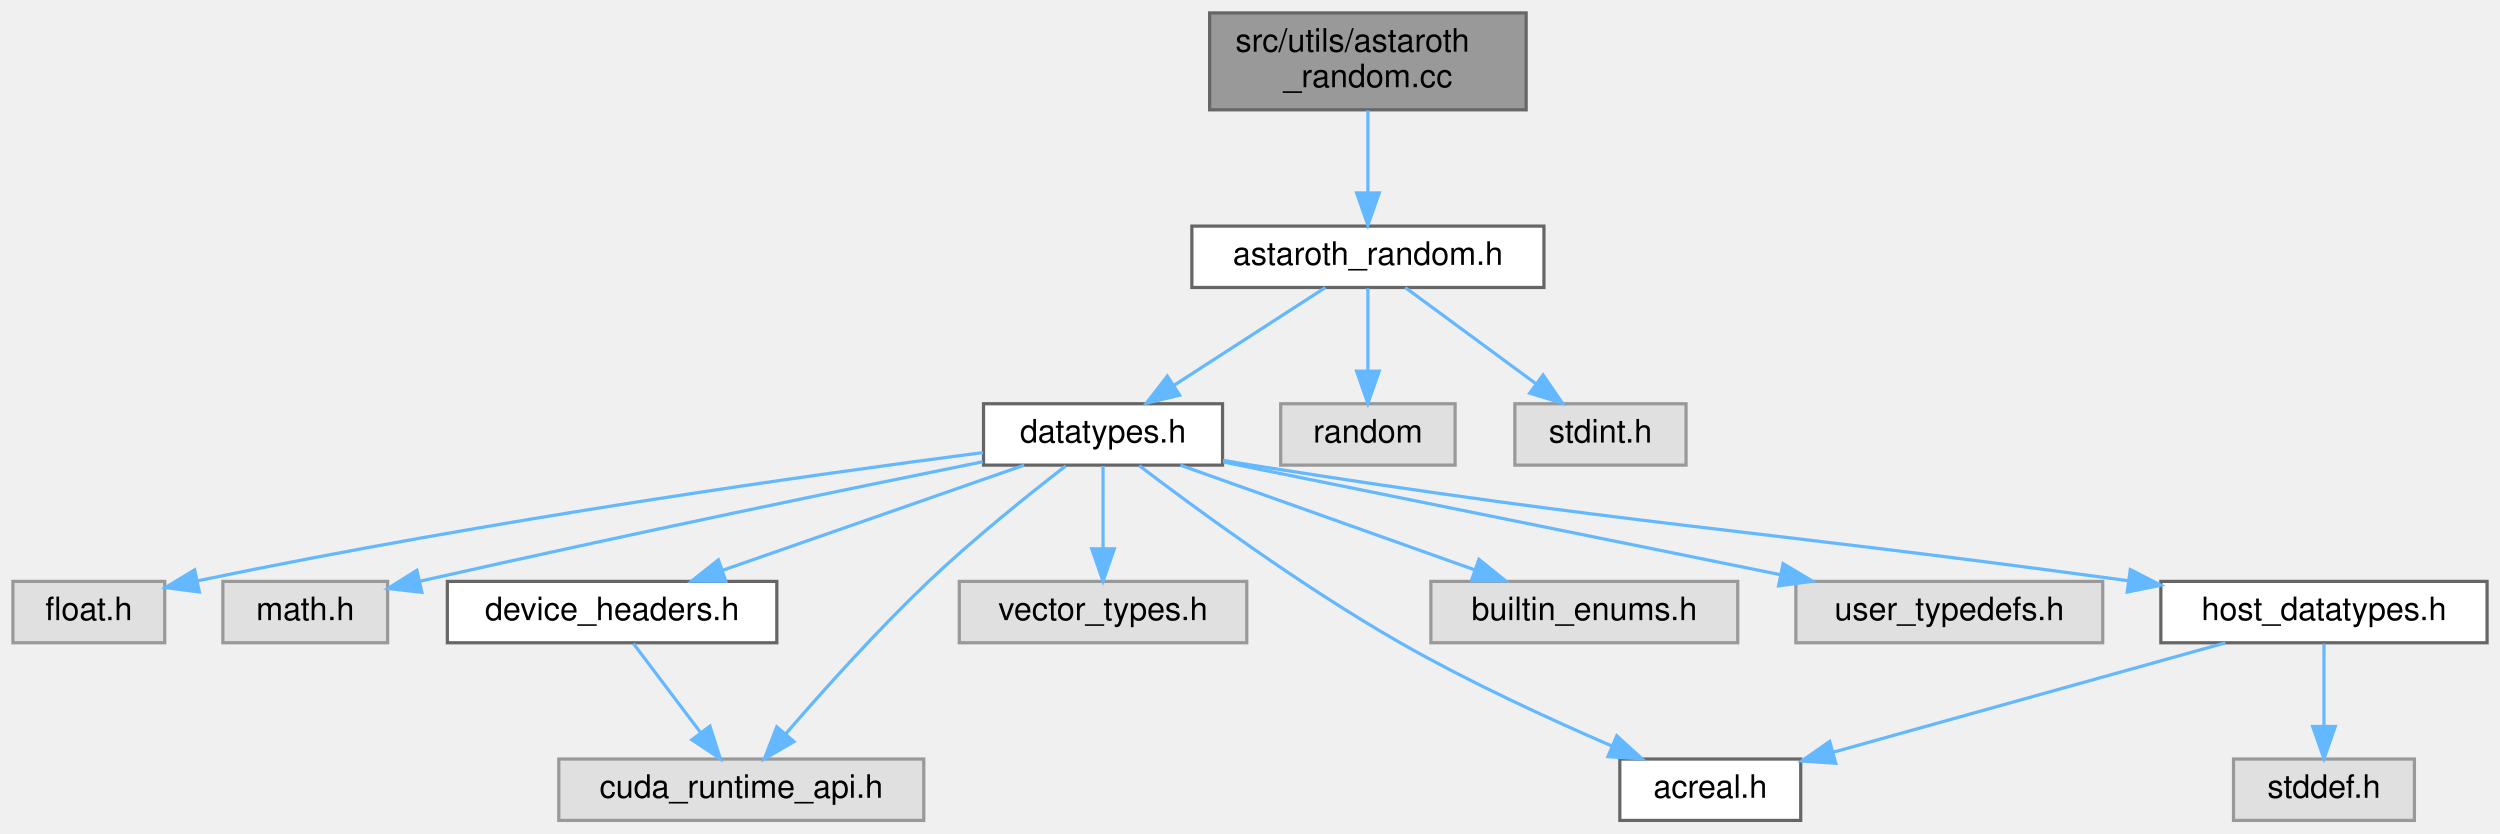
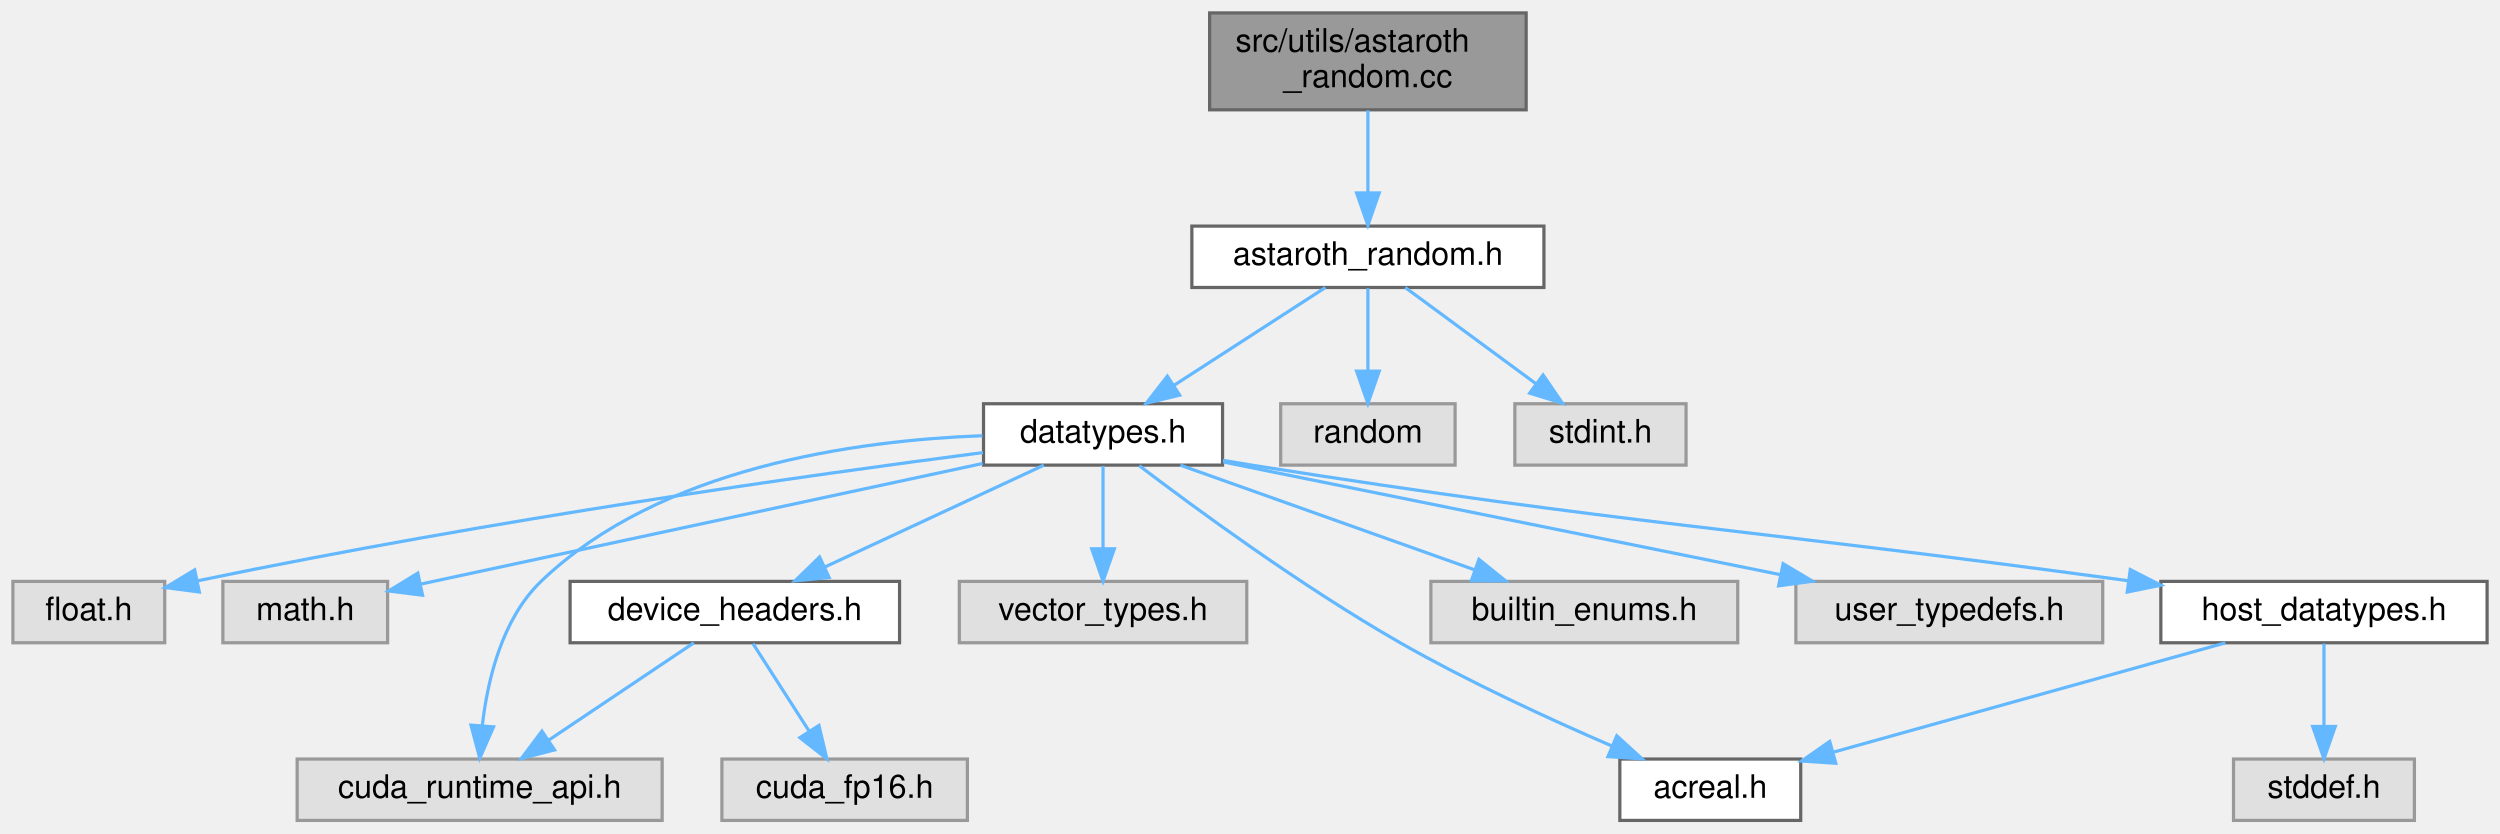
<svg xmlns="http://www.w3.org/2000/svg" xmlns:xlink="http://www.w3.org/1999/xlink" width="774pt" height="258pt" viewBox="0.00 0.00 774.00 258.00">
  <g id="graph0" class="graph" transform="scale(1 1) rotate(0) translate(4 254)">
    <g id="Node000001" class="node">
      <g id="a_Node000001">
        <a xlink:title=" ">
          <polygon fill="#999999" stroke="#666666" points="468.5,-250 370.5,-250 370.5,-220 468.5,-220 468.5,-250" />
          <text text-anchor="start" x="378.5" y="-238" font-family="Helvetica,sans-Serif" font-size="10.00">src/utils/astaroth</text>
          <text text-anchor="middle" x="419.5" y="-227" font-family="Helvetica,sans-Serif" font-size="10.00">_random.cc</text>
        </a>
      </g>
    </g>
    <g id="Node000002" class="node">
      <g id="a_Node000002">
        <a xlink:href="astaroth__random_8h.html" target="_top" xlink:title=" ">
          <polygon fill="white" stroke="#666666" points="474,-184 365,-184 365,-165 474,-165 474,-184" />
          <text text-anchor="middle" x="419.5" y="-172" font-family="Helvetica,sans-Serif" font-size="10.00">astaroth_random.h</text>
        </a>
      </g>
    </g>
    <g id="edge1_Node000001_Node000002" class="edge">
      <g id="a_edge1_Node000001_Node000002">
        <a xlink:title=" ">
          <path fill="none" stroke="#63b8ff" d="M419.5,-219.84C419.5,-212.21 419.5,-202.7 419.5,-194.45" />
          <polygon fill="#63b8ff" stroke="#63b8ff" points="423,-194.27 419.5,-184.27 416,-194.27 423,-194.27" />
        </a>
      </g>
    </g>
    <g id="Node000003" class="node">
      <g id="a_Node000003">
        <a xlink:href="datatypes_8h.html" target="_top" xlink:title=" ">
          <polygon fill="white" stroke="#666666" points="374.5,-129 300.5,-129 300.5,-110 374.5,-110 374.5,-129" />
          <text text-anchor="middle" x="337.5" y="-117" font-family="Helvetica,sans-Serif" font-size="10.00">datatypes.h</text>
        </a>
      </g>
    </g>
    <g id="edge2_Node000002_Node000003" class="edge">
      <g id="a_edge2_Node000002_Node000003">
        <a xlink:title=" ">
          <path fill="none" stroke="#63b8ff" d="M406.33,-164.98C393.73,-156.84 374.5,-144.41 359.56,-134.76" />
          <polygon fill="#63b8ff" stroke="#63b8ff" points="361.21,-131.66 350.91,-129.17 357.41,-137.54 361.21,-131.66" />
        </a>
      </g>
    </g>
-     <g id="Node000014" class="node">
-       <g id="a_Node000014">
+     <g id="Node000015" class="node">
+       <g id="a_Node000015">
        <a xlink:title=" ">
          <polygon fill="#e0e0e0" stroke="#999999" points="446.5,-129 392.5,-129 392.5,-110 446.5,-110 446.5,-129" />
          <text text-anchor="middle" x="419.5" y="-117" font-family="Helvetica,sans-Serif" font-size="10.00">random</text>
        </a>
      </g>
    </g>
-     <g id="edge15_Node000002_Node000014" class="edge">
-       <g id="a_edge15_Node000002_Node000014">
+     <g id="edge16_Node000002_Node000015" class="edge">
+       <g id="a_edge16_Node000002_Node000015">
        <a xlink:title=" ">
          <path fill="none" stroke="#63b8ff" d="M419.5,-164.75C419.5,-157.8 419.5,-147.85 419.5,-139.13" />
          <polygon fill="#63b8ff" stroke="#63b8ff" points="423,-139.09 419.5,-129.09 416,-139.09 423,-139.09" />
        </a>
      </g>
    </g>
-     <g id="Node000015" class="node">
-       <g id="a_Node000015">
+     <g id="Node000016" class="node">
+       <g id="a_Node000016">
        <a xlink:title=" ">
          <polygon fill="#e0e0e0" stroke="#999999" points="518,-129 465,-129 465,-110 518,-110 518,-129" />
          <text text-anchor="middle" x="491.5" y="-117" font-family="Helvetica,sans-Serif" font-size="10.00">stdint.h</text>
        </a>
      </g>
    </g>
-     <g id="edge16_Node000002_Node000015" class="edge">
-       <g id="a_edge16_Node000002_Node000015">
+     <g id="edge17_Node000002_Node000016" class="edge">
+       <g id="a_edge17_Node000002_Node000016">
        <a xlink:title=" ">
          <path fill="none" stroke="#63b8ff" d="M431.07,-164.98C441.92,-157 458.38,-144.88 471.38,-135.31" />
          <polygon fill="#63b8ff" stroke="#63b8ff" points="473.74,-137.92 479.72,-129.17 469.59,-132.28 473.74,-137.92" />
        </a>
      </g>
    </g>
    <g id="Node000004" class="node">
      <g id="a_Node000004">
        <a xlink:title=" ">
          <polygon fill="#e0e0e0" stroke="#999999" points="47,-74 0,-74 0,-55 47,-55 47,-74" />
          <text text-anchor="middle" x="23.5" y="-62" font-family="Helvetica,sans-Serif" font-size="10.00">float.h</text>
        </a>
      </g>
    </g>
    <g id="edge3_Node000003_Node000004" class="edge">
      <g id="a_edge3_Node000003_Node000004">
        <a xlink:title=" ">
          <path fill="none" stroke="#63b8ff" d="M300.32,-113.88C248.02,-107.1 149.57,-93.36 57,-74.15" />
          <polygon fill="#63b8ff" stroke="#63b8ff" points="57.71,-70.72 47.2,-72.09 56.27,-77.57 57.71,-70.72" />
        </a>
      </g>
    </g>
    <g id="Node000005" class="node">
      <g id="a_Node000005">
        <a xlink:title=" ">
          <polygon fill="#e0e0e0" stroke="#999999" points="116,-74 65,-74 65,-55 116,-55 116,-74" />
          <text text-anchor="middle" x="90.5" y="-62" font-family="Helvetica,sans-Serif" font-size="10.00">math.h</text>
        </a>
      </g>
    </g>
    <g id="edge4_Node000003_Node000005" class="edge">
      <g id="a_edge4_Node000003_Node000005">
        <a xlink:title=" ">
-           <path fill="none" stroke="#63b8ff" d="M300.28,-111.05C259.87,-102.89 193.19,-89.18 126.01,-74.06" />
-           <polygon fill="#63b8ff" stroke="#63b8ff" points="126.62,-70.61 116.09,-71.81 125.07,-77.43 126.62,-70.61" />
+           <path fill="none" stroke="#63b8ff" d="M300.25,-110.51C253.14,-100.4 172.59,-83.11 126.22,-73.16" />
+           <polygon fill="#63b8ff" stroke="#63b8ff" points="126.82,-69.71 116.31,-71.04 125.35,-76.56 126.82,-69.71" />
        </a>
      </g>
    </g>
    <g id="Node000006" class="node">
      <g id="a_Node000006">
        <a xlink:href="device__headers_8h.html" target="_top" xlink:title=" ">
-           <polygon fill="white" stroke="#666666" points="236.5,-74 134.5,-74 134.5,-55 236.5,-55 236.5,-74" />
-           <text text-anchor="middle" x="185.5" y="-62" font-family="Helvetica,sans-Serif" font-size="10.00">device_headers.h</text>
+           <polygon fill="white" stroke="#666666" points="274.5,-74 172.5,-74 172.5,-55 274.5,-55 274.5,-74" />
+           <text text-anchor="middle" x="223.5" y="-62" font-family="Helvetica,sans-Serif" font-size="10.00">device_headers.h</text>
        </a>
      </g>
    </g>
    <g id="edge5_Node000003_Node000006" class="edge">
      <g id="a_edge5_Node000003_Node000006">
        <a xlink:title=" ">
-           <path fill="none" stroke="#63b8ff" d="M313.08,-109.98C287.78,-101.16 248.05,-87.31 219.64,-77.41" />
-           <polygon fill="#63b8ff" stroke="#63b8ff" points="220.71,-74.07 210.11,-74.08 218.4,-80.68 220.71,-74.07" />
+           <path fill="none" stroke="#63b8ff" d="M319.18,-109.98C300.84,-101.46 272.39,-88.23 251.27,-78.41" />
+           <polygon fill="#63b8ff" stroke="#63b8ff" points="252.69,-75.21 242.15,-74.17 249.74,-81.56 252.69,-75.21" />
        </a>
      </g>
    </g>
    <g id="Node000007" class="node">
      <g id="a_Node000007">
        <a xlink:title=" ">
-           <polygon fill="#e0e0e0" stroke="#999999" points="282,-19 169,-19 169,0 282,0 282,-19" />
-           <text text-anchor="middle" x="225.5" y="-7" font-family="Helvetica,sans-Serif" font-size="10.00">cuda_runtime_api.h</text>
-         </a>
-       </g>
-     </g>
-     <g id="edge8_Node000003_Node000007" class="edge">
-       <g id="a_edge8_Node000003_Node000007">
-         <a xlink:title=" ">
-           <path fill="none" stroke="#63b8ff" d="M325.94,-109.74C314.72,-101.07 297.41,-87.22 283.5,-74 267.52,-58.81 250.68,-40.02 239.29,-26.83" />
-           <polygon fill="#63b8ff" stroke="#63b8ff" points="241.81,-24.4 232.65,-19.07 236.49,-28.95 241.81,-24.4" />
-         </a>
-       </g>
-     </g>
-     <g id="Node000008" class="node">
-       <g id="a_Node000008">
+           <polygon fill="#e0e0e0" stroke="#999999" points="201,-19 88,-19 88,0 201,0 201,-19" />
+           <text text-anchor="middle" x="144.5" y="-7" font-family="Helvetica,sans-Serif" font-size="10.00">cuda_runtime_api.h</text>
+         </a>
+       </g>
+     </g>
+     <g id="edge9_Node000003_Node000007" class="edge">
+       <g id="a_edge9_Node000003_Node000007">
+         <a xlink:title=" ">
+           <path fill="none" stroke="#63b8ff" d="M300.17,-119.1C261.05,-117.67 200.27,-109.31 163.5,-74 151.45,-62.43 146.96,-43.56 145.32,-29.39" />
+           <polygon fill="#63b8ff" stroke="#63b8ff" points="148.8,-28.96 144.54,-19.26 141.82,-29.5 148.8,-28.96" />
+         </a>
+       </g>
+     </g>
+     <g id="Node000009" class="node">
+       <g id="a_Node000009">
        <a xlink:title=" ">
          <polygon fill="#e0e0e0" stroke="#999999" points="382,-74 293,-74 293,-55 382,-55 382,-74" />
          <text text-anchor="middle" x="337.5" y="-62" font-family="Helvetica,sans-Serif" font-size="10.00">vector_types.h</text>
        </a>
      </g>
    </g>
-     <g id="edge7_Node000003_Node000008" class="edge">
-       <g id="a_edge7_Node000003_Node000008">
+     <g id="edge8_Node000003_Node000009" class="edge">
+       <g id="a_edge8_Node000003_Node000009">
        <a xlink:title=" ">
          <path fill="none" stroke="#63b8ff" d="M337.5,-109.75C337.5,-102.8 337.5,-92.85 337.5,-84.13" />
          <polygon fill="#63b8ff" stroke="#63b8ff" points="341,-84.09 337.5,-74.09 334,-84.09 341,-84.09" />
        </a>
      </g>
    </g>
-     <g id="Node000009" class="node">
-       <g id="a_Node000009">
+     <g id="Node000010" class="node">
+       <g id="a_Node000010">
        <a xlink:href="acreal_8h.html" target="_top" xlink:title=" ">
          <polygon fill="white" stroke="#666666" points="553.5,-19 497.5,-19 497.5,0 553.5,0 553.5,-19" />
          <text text-anchor="middle" x="525.5" y="-7" font-family="Helvetica,sans-Serif" font-size="10.00">acreal.h</text>
        </a>
      </g>
    </g>
-     <g id="edge9_Node000003_Node000009" class="edge">
-       <g id="a_edge9_Node000003_Node000009">
+     <g id="edge10_Node000003_Node000010" class="edge">
+       <g id="a_edge10_Node000003_Node000010">
        <a xlink:title=" ">
          <path fill="none" stroke="#63b8ff" d="M348.71,-109.83C365.64,-96.95 399,-72.43 429.5,-55 450.69,-42.89 475.74,-31.37 494.94,-23.08" />
          <polygon fill="#63b8ff" stroke="#63b8ff" points="496.56,-26.19 504.39,-19.06 493.82,-19.75 496.56,-26.19" />
        </a>
      </g>
    </g>
-     <g id="Node000010" class="node">
-       <g id="a_Node000010">
+     <g id="Node000011" class="node">
+       <g id="a_Node000011">
        <a xlink:title=" ">
          <polygon fill="#e0e0e0" stroke="#999999" points="534,-74 439,-74 439,-55 534,-55 534,-74" />
          <text text-anchor="middle" x="486.5" y="-62" font-family="Helvetica,sans-Serif" font-size="10.00">builtin_enums.h</text>
        </a>
      </g>
    </g>
-     <g id="edge10_Node000003_Node000010" class="edge">
-       <g id="a_edge10_Node000003_Node000010">
+     <g id="edge11_Node000003_Node000011" class="edge">
+       <g id="a_edge11_Node000003_Node000011">
        <a xlink:title=" ">
          <path fill="none" stroke="#63b8ff" d="M361.44,-109.98C386.06,-101.23 424.62,-87.51 452.42,-77.62" />
          <polygon fill="#63b8ff" stroke="#63b8ff" points="453.88,-80.82 462.12,-74.17 451.53,-74.22 453.88,-80.82" />
        </a>
      </g>
    </g>
-     <g id="Node000011" class="node">
-       <g id="a_Node000011">
+     <g id="Node000012" class="node">
+       <g id="a_Node000012">
        <a xlink:title=" ">
          <polygon fill="#e0e0e0" stroke="#999999" points="647,-74 552,-74 552,-55 647,-55 647,-74" />
          <text text-anchor="middle" x="599.5" y="-62" font-family="Helvetica,sans-Serif" font-size="10.00">user_typedefs.h</text>
        </a>
      </g>
    </g>
-     <g id="edge11_Node000003_Node000011" class="edge">
-       <g id="a_edge11_Node000003_Node000011">
+     <g id="edge12_Node000003_Node000012" class="edge">
+       <g id="a_edge12_Node000003_Node000012">
        <a xlink:title=" ">
          <path fill="none" stroke="#63b8ff" d="M374.76,-110.96C419.92,-101.83 496.31,-86.38 547.31,-76.06" />
          <polygon fill="#63b8ff" stroke="#63b8ff" points="548.05,-79.48 557.16,-74.06 546.66,-72.62 548.05,-79.48" />
        </a>
      </g>
    </g>
-     <g id="Node000012" class="node">
-       <g id="a_Node000012">
+     <g id="Node000013" class="node">
+       <g id="a_Node000013">
        <a xlink:href="host__datatypes_8h.html" target="_top" xlink:title=" ">
          <polygon fill="white" stroke="#666666" points="766,-74 665,-74 665,-55 766,-55 766,-74" />
          <text text-anchor="middle" x="715.5" y="-62" font-family="Helvetica,sans-Serif" font-size="10.00">host_datatypes.h</text>
        </a>
      </g>
    </g>
-     <g id="edge12_Node000003_Node000012" class="edge">
-       <g id="a_edge12_Node000003_Node000012">
+     <g id="edge13_Node000003_Node000013" class="edge">
+       <g id="a_edge13_Node000003_Node000013">
        <a xlink:title=" ">
          <path fill="none" stroke="#63b8ff" d="M374.63,-111.47C377.63,-110.95 380.61,-110.46 383.5,-110 501.19,-91.38 533.57,-90.75 654.92,-74.2" />
          <polygon fill="#63b8ff" stroke="#63b8ff" points="655.54,-77.65 664.98,-72.82 654.59,-70.71 655.54,-77.65" />
        </a>
      </g>
    </g>
    <g id="edge6_Node000006_Node000007" class="edge">
      <g id="a_edge6_Node000006_Node000007">
        <a xlink:title=" ">
-           <path fill="none" stroke="#63b8ff" d="M192.11,-54.75C197.76,-47.26 206.04,-36.28 212.95,-27.13" />
-           <polygon fill="#63b8ff" stroke="#63b8ff" points="215.79,-29.18 219.02,-19.09 210.2,-24.96 215.79,-29.18" />
-         </a>
-       </g>
-     </g>
-     <g id="edge13_Node000012_Node000009" class="edge">
-       <g id="a_edge13_Node000012_Node000009">
+           <path fill="none" stroke="#63b8ff" d="M210.81,-54.98C198.67,-46.84 180.14,-34.41 165.75,-24.76" />
+           <polygon fill="#63b8ff" stroke="#63b8ff" points="167.68,-21.84 157.42,-19.17 163.78,-27.65 167.68,-21.84" />
+         </a>
+       </g>
+     </g>
+     <g id="Node000008" class="node">
+       <g id="a_Node000008">
+         <a xlink:title=" ">
+           <polygon fill="#e0e0e0" stroke="#999999" points="295.5,-19 219.5,-19 219.5,0 295.5,0 295.5,-19" />
+           <text text-anchor="middle" x="257.5" y="-7" font-family="Helvetica,sans-Serif" font-size="10.00">cuda_fp16.h</text>
+         </a>
+       </g>
+     </g>
+     <g id="edge7_Node000006_Node000008" class="edge">
+       <g id="a_edge7_Node000006_Node000008">
+         <a xlink:title=" ">
+           <path fill="none" stroke="#63b8ff" d="M229.11,-54.75C233.82,-47.42 240.67,-36.73 246.47,-27.7" />
+           <polygon fill="#63b8ff" stroke="#63b8ff" points="249.54,-29.4 251.99,-19.09 243.64,-25.62 249.54,-29.4" />
+         </a>
+       </g>
+     </g>
+     <g id="edge14_Node000013_Node000010" class="edge">
+       <g id="a_edge14_Node000013_Node000010">
        <a xlink:title=" ">
          <path fill="none" stroke="#63b8ff" d="M684.97,-54.98C652.03,-45.8 599.52,-31.15 563.82,-21.19" />
          <polygon fill="#63b8ff" stroke="#63b8ff" points="564.35,-17.7 553.78,-18.39 562.47,-24.45 564.35,-17.7" />
        </a>
      </g>
    </g>
-     <g id="Node000013" class="node">
-       <g id="a_Node000013">
+     <g id="Node000014" class="node">
+       <g id="a_Node000014">
        <a xlink:title=" ">
          <polygon fill="#e0e0e0" stroke="#999999" points="743.5,-19 687.5,-19 687.5,0 743.5,0 743.5,-19" />
          <text text-anchor="middle" x="715.5" y="-7" font-family="Helvetica,sans-Serif" font-size="10.00">stddef.h</text>
        </a>
      </g>
    </g>
-     <g id="edge14_Node000012_Node000013" class="edge">
-       <g id="a_edge14_Node000012_Node000013">
+     <g id="edge15_Node000013_Node000014" class="edge">
+       <g id="a_edge15_Node000013_Node000014">
        <a xlink:title=" ">
          <path fill="none" stroke="#63b8ff" d="M715.5,-54.75C715.5,-47.8 715.5,-37.85 715.5,-29.13" />
          <polygon fill="#63b8ff" stroke="#63b8ff" points="719,-29.09 715.5,-19.09 712,-29.09 719,-29.09" />
        </a>
      </g>
    </g>
  </g>
</svg>
